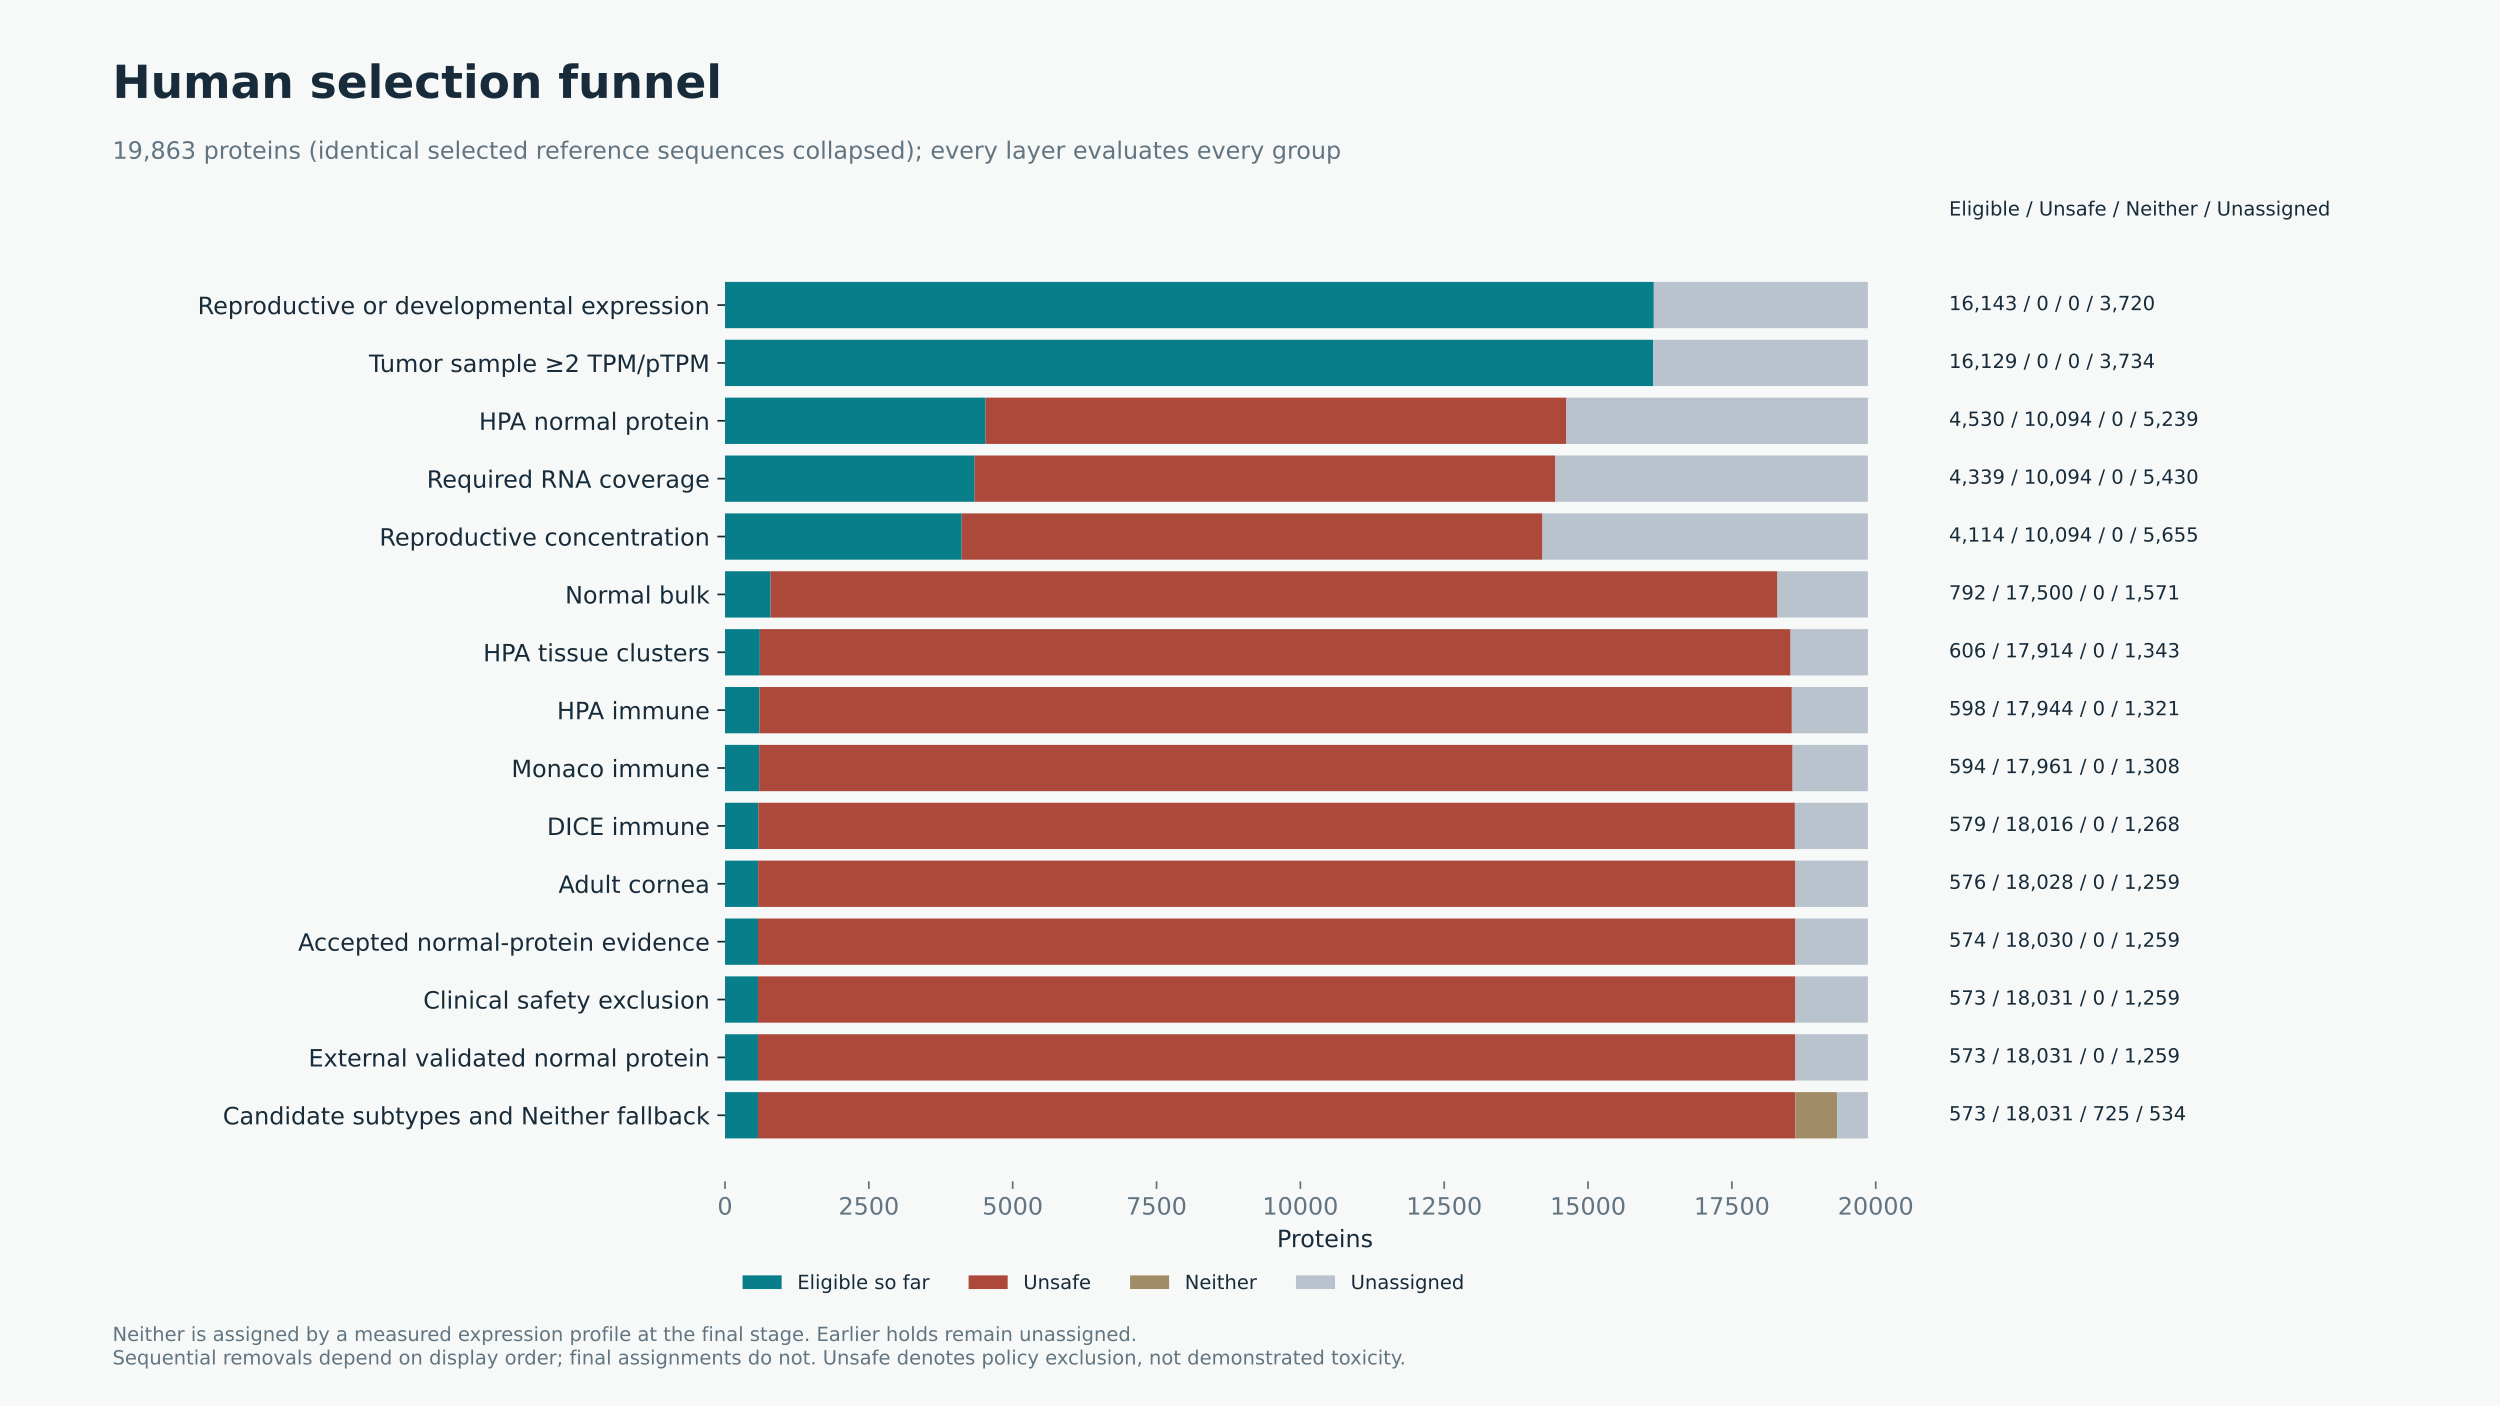
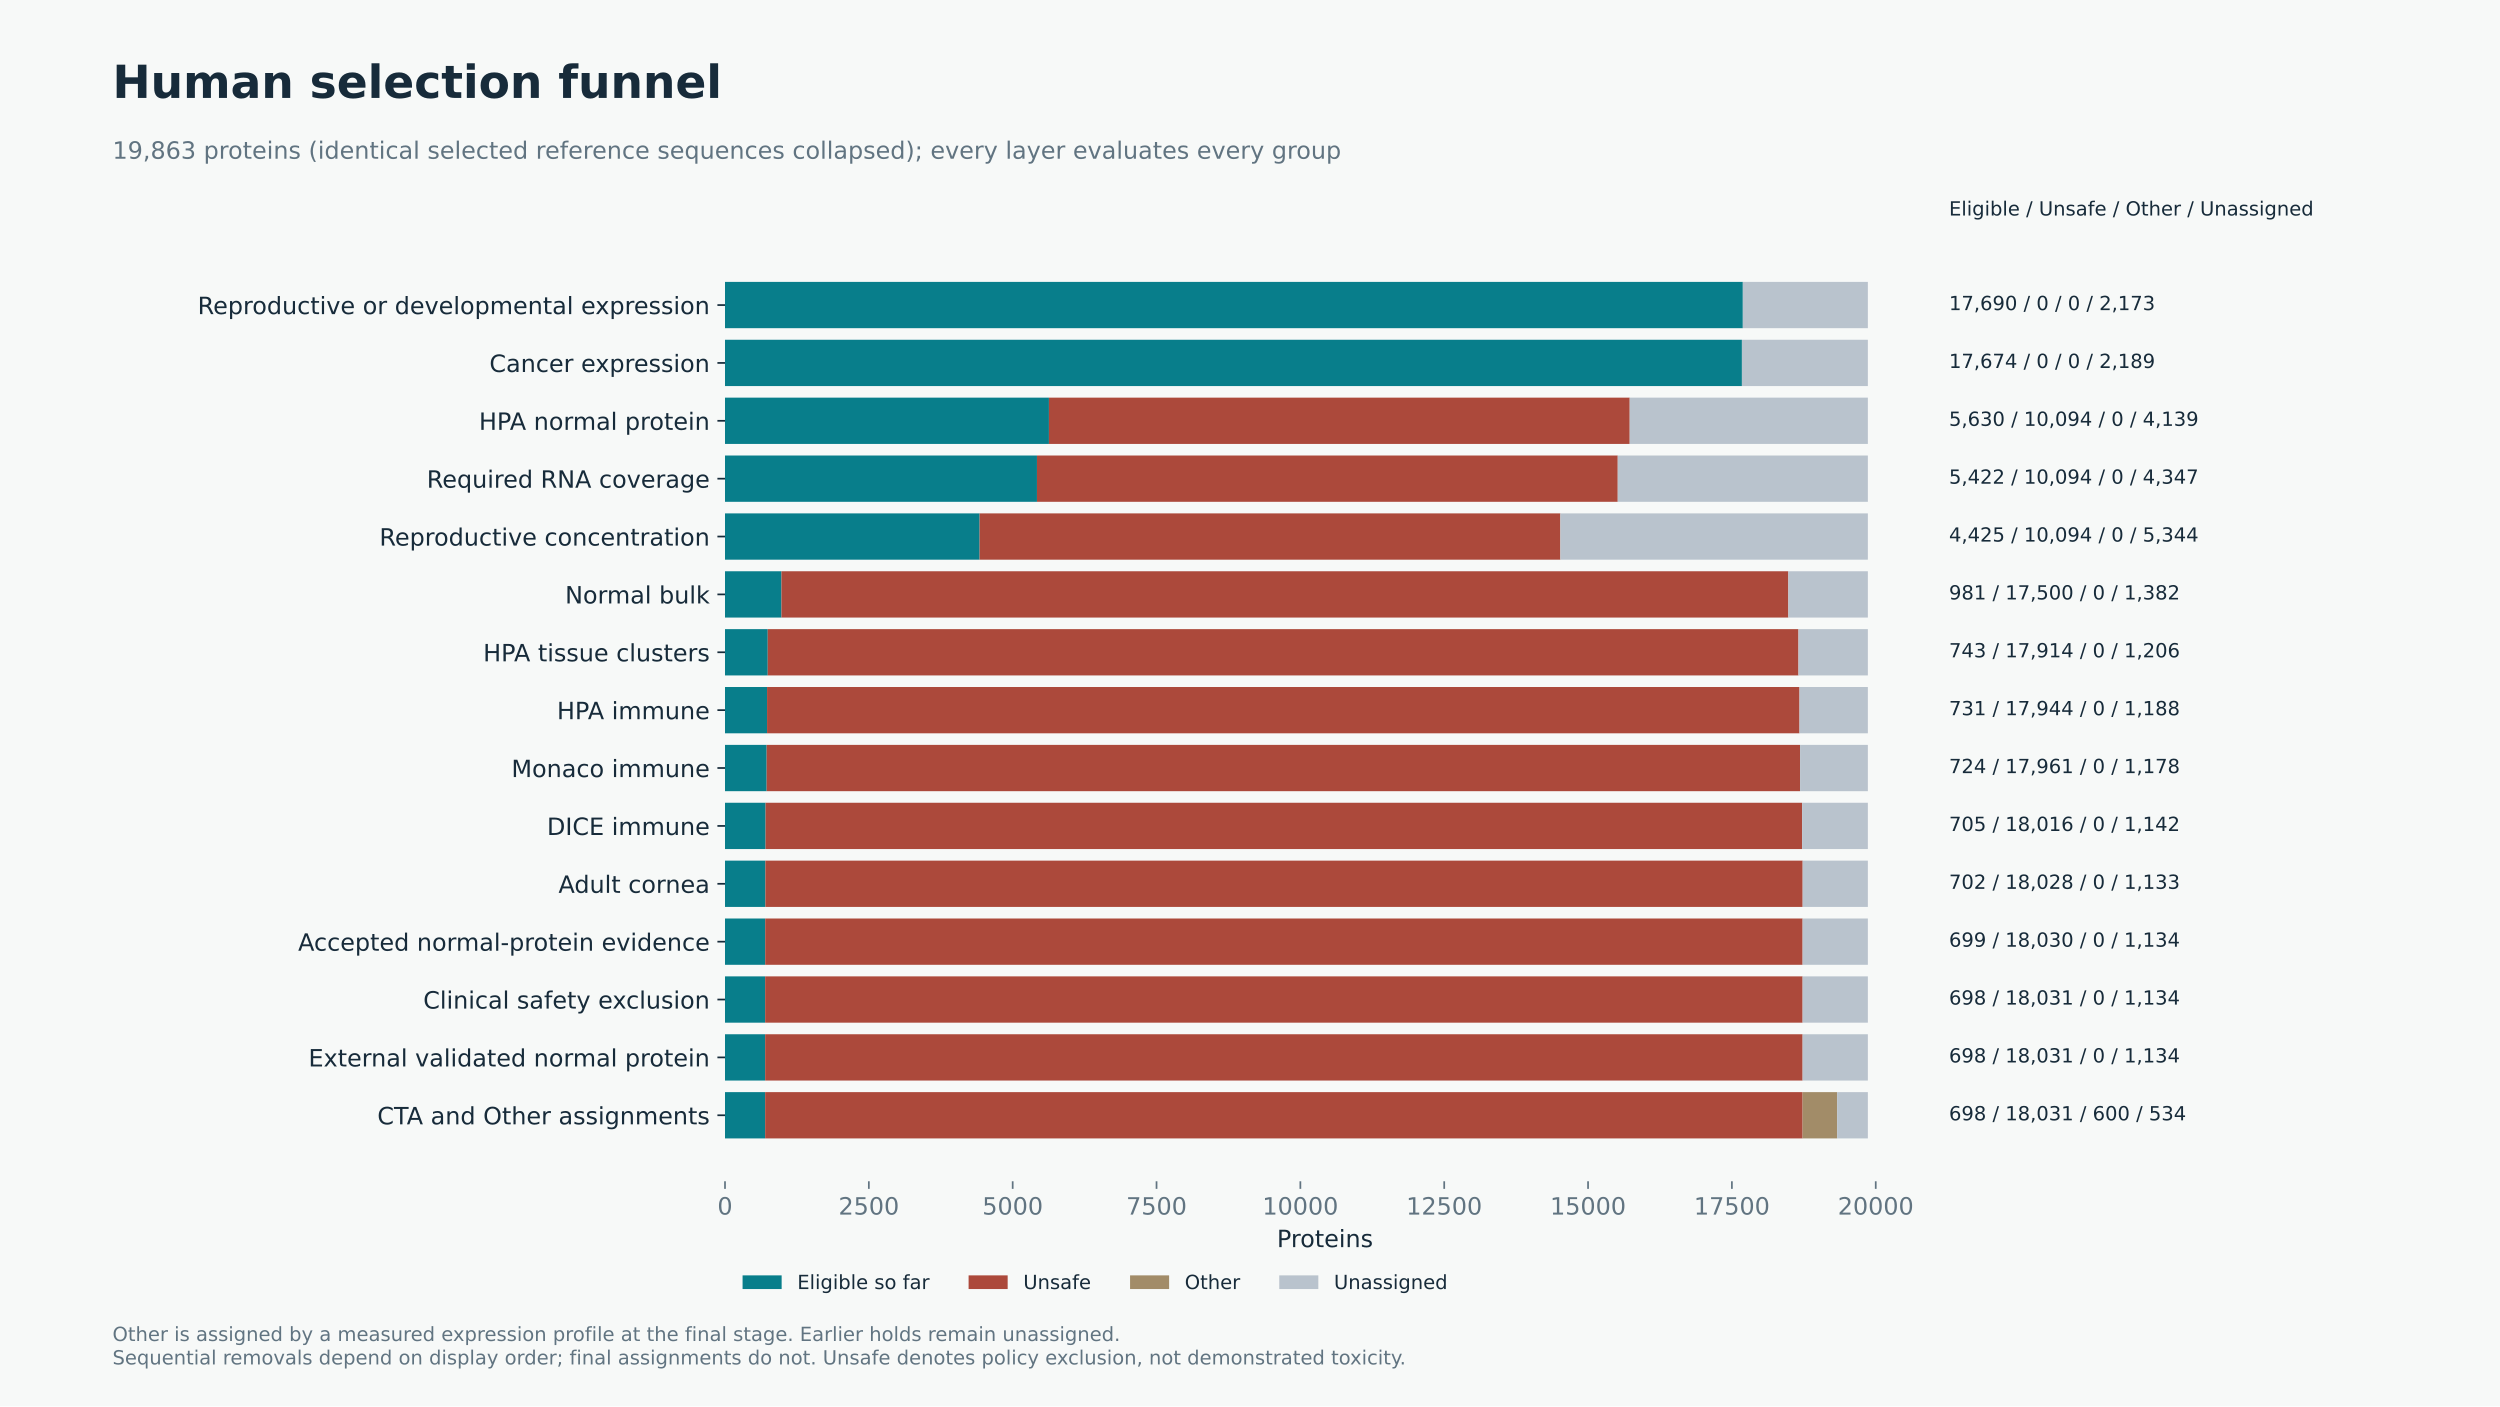
<svg xmlns="http://www.w3.org/2000/svg" xmlns:xlink="http://www.w3.org/1999/xlink" width="1152pt" height="648pt" viewBox="0 0 1152 648" version="1.1">
  <defs>
    <style type="text/css">*{stroke-linejoin: round; stroke-linecap: butt}</style>
  </defs>
  <g id="figure_1">
    <g id="patch_1">
      <path d="M 0 648  L 1152 648  L 1152 0  L 0 0  z " style="fill: #f7f9f8" />
    </g>
    <g id="axes_1">
      <g id="patch_2">
        <path d="M 334.08 544.32  L 887.04 544.32  L 887.04 110.16  L 334.08 110.16  z " style="fill: #f7f9f8" />
      </g>
      <g id="patch_3">
-         <path d="M 334.08 129.895  L 762.08 129.895  L 762.08 151.229  L 334.08 151.229  z " clip-path="url(#p78b7467daa)" style="fill: #087e8b" />
+         <path d="M 334.08 129.895  L 803.096 129.895  L 803.096 151.229  L 334.08 151.229  z " clip-path="url(#p78b7467daa)" style="fill: #087e8b" />
      </g>
      <g id="patch_4">
-         <path d="M 334.08 156.563  L 761.709 156.563  L 761.709 177.897  L 334.08 177.897  z " clip-path="url(#p78b7467daa)" style="fill: #087e8b" />
+         <path d="M 334.08 156.563  L 802.672 156.563  L 802.672 177.897  L 334.08 177.897  z " clip-path="url(#p78b7467daa)" style="fill: #087e8b" />
      </g>
      <g id="patch_5">
-         <path d="M 334.08 183.231  L 454.184 183.231  L 454.184 204.566  L 334.08 204.566  z " clip-path="url(#p78b7467daa)" style="fill: #087e8b" />
+         <path d="M 334.08 183.231  L 483.348 183.231  L 483.348 204.566  L 334.08 204.566  z " clip-path="url(#p78b7467daa)" style="fill: #087e8b" />
      </g>
      <g id="patch_6">
-         <path d="M 334.08 209.899  L 449.12 209.899  L 449.12 231.234  L 334.08 231.234  z " clip-path="url(#p78b7467daa)" style="fill: #087e8b" />
+         <path d="M 334.08 209.899  L 477.834 209.899  L 477.834 231.234  L 334.08 231.234  z " clip-path="url(#p78b7467daa)" style="fill: #087e8b" />
      </g>
      <g id="patch_7">
-         <path d="M 334.08 236.568  L 443.155 236.568  L 443.155 257.902  L 334.08 257.902  z " clip-path="url(#p78b7467daa)" style="fill: #087e8b" />
+         <path d="M 334.08 236.568  L 451.4 236.568  L 451.4 257.902  L 334.08 257.902  z " clip-path="url(#p78b7467daa)" style="fill: #087e8b" />
      </g>
      <g id="patch_8">
-         <path d="M 334.08 263.236  L 355.078 263.236  L 355.078 284.571  L 334.08 284.571  z " clip-path="url(#p78b7467daa)" style="fill: #087e8b" />
+         <path d="M 334.08 263.236  L 360.089 263.236  L 360.089 284.571  L 334.08 284.571  z " clip-path="url(#p78b7467daa)" style="fill: #087e8b" />
      </g>
      <g id="patch_9">
-         <path d="M 334.08 289.904  L 350.147 289.904  L 350.147 311.239  L 334.08 311.239  z " clip-path="url(#p78b7467daa)" style="fill: #087e8b" />
+         <path d="M 334.08 289.904  L 353.779 289.904  L 353.779 311.239  L 334.08 311.239  z " clip-path="url(#p78b7467daa)" style="fill: #087e8b" />
      </g>
      <g id="patch_10">
-         <path d="M 334.08 316.573  L 349.935 316.573  L 349.935 337.907  L 334.08 337.907  z " clip-path="url(#p78b7467daa)" style="fill: #087e8b" />
+         <path d="M 334.08 316.573  L 353.461 316.573  L 353.461 337.907  L 334.08 337.907  z " clip-path="url(#p78b7467daa)" style="fill: #087e8b" />
      </g>
      <g id="patch_11">
-         <path d="M 334.08 343.241  L 349.829 343.241  L 349.829 364.576  L 334.08 364.576  z " clip-path="url(#p78b7467daa)" style="fill: #087e8b" />
+         <path d="M 334.08 343.241  L 353.275 343.241  L 353.275 364.576  L 334.08 364.576  z " clip-path="url(#p78b7467daa)" style="fill: #087e8b" />
      </g>
      <g id="patch_12">
-         <path d="M 334.08 369.909  L 349.431 369.909  L 349.431 391.244  L 334.08 391.244  z " clip-path="url(#p78b7467daa)" style="fill: #087e8b" />
+         <path d="M 334.08 369.909  L 352.772 369.909  L 352.772 391.244  L 334.08 391.244  z " clip-path="url(#p78b7467daa)" style="fill: #087e8b" />
      </g>
      <g id="patch_13">
-         <path d="M 334.08 396.578  L 349.352 396.578  L 349.352 417.912  L 334.08 417.912  z " clip-path="url(#p78b7467daa)" style="fill: #087e8b" />
+         <path d="M 334.08 396.578  L 352.692 396.578  L 352.692 417.912  L 334.08 417.912  z " clip-path="url(#p78b7467daa)" style="fill: #087e8b" />
      </g>
      <g id="patch_14">
-         <path d="M 334.08 423.246  L 349.298 423.246  L 349.298 444.581  L 334.08 444.581  z " clip-path="url(#p78b7467daa)" style="fill: #087e8b" />
+         <path d="M 334.08 423.246  L 352.613 423.246  L 352.613 444.581  L 334.08 444.581  z " clip-path="url(#p78b7467daa)" style="fill: #087e8b" />
      </g>
      <g id="patch_15">
-         <path d="M 334.08 449.914  L 349.272 449.914  L 349.272 471.249  L 334.08 471.249  z " clip-path="url(#p78b7467daa)" style="fill: #087e8b" />
+         <path d="M 334.08 449.914  L 352.586 449.914  L 352.586 471.249  L 334.08 471.249  z " clip-path="url(#p78b7467daa)" style="fill: #087e8b" />
      </g>
      <g id="patch_16">
-         <path d="M 334.08 476.583  L 349.272 476.583  L 349.272 497.917  L 334.08 497.917  z " clip-path="url(#p78b7467daa)" style="fill: #087e8b" />
+         <path d="M 334.08 476.583  L 352.586 476.583  L 352.586 497.917  L 334.08 497.917  z " clip-path="url(#p78b7467daa)" style="fill: #087e8b" />
      </g>
      <g id="patch_17">
-         <path d="M 334.08 503.251  L 349.272 503.251  L 349.272 524.585  L 334.08 524.585  z " clip-path="url(#p78b7467daa)" style="fill: #087e8b" />
+         <path d="M 334.08 503.251  L 352.586 503.251  L 352.586 524.585  L 334.08 524.585  z " clip-path="url(#p78b7467daa)" style="fill: #087e8b" />
      </g>
      <g id="patch_18">
-         <path d="M 762.08 129.895  L 762.08 129.895  L 762.08 151.229  L 762.08 151.229  z " clip-path="url(#p78b7467daa)" style="fill: #ac493b" />
+         <path d="M 803.096 129.895  L 803.096 129.895  L 803.096 151.229  L 803.096 151.229  z " clip-path="url(#p78b7467daa)" style="fill: #ac493b" />
      </g>
      <g id="patch_19">
-         <path d="M 761.709 156.563  L 761.709 156.563  L 761.709 177.897  L 761.709 177.897  z " clip-path="url(#p78b7467daa)" style="fill: #ac493b" />
+         <path d="M 802.672 156.563  L 802.672 156.563  L 802.672 177.897  L 802.672 177.897  z " clip-path="url(#p78b7467daa)" style="fill: #ac493b" />
      </g>
      <g id="patch_20">
-         <path d="M 454.184 183.231  L 721.807 183.231  L 721.807 204.566  L 454.184 204.566  z " clip-path="url(#p78b7467daa)" style="fill: #ac493b" />
+         <path d="M 483.348 183.231  L 750.971 183.231  L 750.971 204.566  L 483.348 204.566  z " clip-path="url(#p78b7467daa)" style="fill: #ac493b" />
      </g>
      <g id="patch_21">
-         <path d="M 449.12 209.899  L 716.743 209.899  L 716.743 231.234  L 449.12 231.234  z " clip-path="url(#p78b7467daa)" style="fill: #ac493b" />
+         <path d="M 477.834 209.899  L 745.456 209.899  L 745.456 231.234  L 477.834 231.234  z " clip-path="url(#p78b7467daa)" style="fill: #ac493b" />
      </g>
      <g id="patch_22">
-         <path d="M 443.155 236.568  L 710.777 236.568  L 710.777 257.902  L 443.155 257.902  z " clip-path="url(#p78b7467daa)" style="fill: #ac493b" />
+         <path d="M 451.4 236.568  L 719.023 236.568  L 719.023 257.902  L 451.4 257.902  z " clip-path="url(#p78b7467daa)" style="fill: #ac493b" />
      </g>
      <g id="patch_23">
-         <path d="M 355.078 263.236  L 819.057 263.236  L 819.057 284.571  L 355.078 284.571  z " clip-path="url(#p78b7467daa)" style="fill: #ac493b" />
+         <path d="M 360.089 263.236  L 824.068 263.236  L 824.068 284.571  L 360.089 284.571  z " clip-path="url(#p78b7467daa)" style="fill: #ac493b" />
      </g>
      <g id="patch_24">
-         <path d="M 350.147 289.904  L 825.102 289.904  L 825.102 311.239  L 350.147 311.239  z " clip-path="url(#p78b7467daa)" style="fill: #ac493b" />
+         <path d="M 353.779 289.904  L 828.734 289.904  L 828.734 311.239  L 353.779 311.239  z " clip-path="url(#p78b7467daa)" style="fill: #ac493b" />
      </g>
      <g id="patch_25">
-         <path d="M 349.935 316.573  L 825.685 316.573  L 825.685 337.907  L 349.935 337.907  z " clip-path="url(#p78b7467daa)" style="fill: #ac493b" />
+         <path d="M 353.461 316.573  L 829.211 316.573  L 829.211 337.907  L 353.461 337.907  z " clip-path="url(#p78b7467daa)" style="fill: #ac493b" />
      </g>
      <g id="patch_26">
-         <path d="M 349.829 343.241  L 826.03 343.241  L 826.03 364.576  L 349.829 364.576  z " clip-path="url(#p78b7467daa)" style="fill: #ac493b" />
+         <path d="M 353.275 343.241  L 829.476 343.241  L 829.476 364.576  L 353.275 364.576  z " clip-path="url(#p78b7467daa)" style="fill: #ac493b" />
      </g>
      <g id="patch_27">
-         <path d="M 349.431 369.909  L 827.09 369.909  L 827.09 391.244  L 349.431 391.244  z " clip-path="url(#p78b7467daa)" style="fill: #ac493b" />
+         <path d="M 352.772 369.909  L 830.431 369.909  L 830.431 391.244  L 352.772 391.244  z " clip-path="url(#p78b7467daa)" style="fill: #ac493b" />
      </g>
      <g id="patch_28">
-         <path d="M 349.352 396.578  L 827.329 396.578  L 827.329 417.912  L 349.352 417.912  z " clip-path="url(#p78b7467daa)" style="fill: #ac493b" />
+         <path d="M 352.692 396.578  L 830.669 396.578  L 830.669 417.912  L 352.692 417.912  z " clip-path="url(#p78b7467daa)" style="fill: #ac493b" />
      </g>
      <g id="patch_29">
-         <path d="M 349.298 423.246  L 827.329 423.246  L 827.329 444.581  L 349.298 444.581  z " clip-path="url(#p78b7467daa)" style="fill: #ac493b" />
+         <path d="M 352.613 423.246  L 830.643 423.246  L 830.643 444.581  L 352.613 444.581  z " clip-path="url(#p78b7467daa)" style="fill: #ac493b" />
      </g>
      <g id="patch_30">
-         <path d="M 349.272 449.914  L 827.329 449.914  L 827.329 471.249  L 349.272 471.249  z " clip-path="url(#p78b7467daa)" style="fill: #ac493b" />
+         <path d="M 352.586 449.914  L 830.643 449.914  L 830.643 471.249  L 352.586 471.249  z " clip-path="url(#p78b7467daa)" style="fill: #ac493b" />
      </g>
      <g id="patch_31">
-         <path d="M 349.272 476.583  L 827.329 476.583  L 827.329 497.917  L 349.272 497.917  z " clip-path="url(#p78b7467daa)" style="fill: #ac493b" />
+         <path d="M 352.586 476.583  L 830.643 476.583  L 830.643 497.917  L 352.586 497.917  z " clip-path="url(#p78b7467daa)" style="fill: #ac493b" />
      </g>
      <g id="patch_32">
-         <path d="M 349.272 503.251  L 827.329 503.251  L 827.329 524.585  L 349.272 524.585  z " clip-path="url(#p78b7467daa)" style="fill: #ac493b" />
+         <path d="M 352.586 503.251  L 830.643 503.251  L 830.643 524.585  L 352.586 524.585  z " clip-path="url(#p78b7467daa)" style="fill: #ac493b" />
      </g>
      <g id="patch_33">
-         <path d="M 762.08 129.895  L 762.08 129.895  L 762.08 151.229  L 762.08 151.229  z " clip-path="url(#p78b7467daa)" style="fill: #a28c68" />
+         <path d="M 803.096 129.895  L 803.096 129.895  L 803.096 151.229  L 803.096 151.229  z " clip-path="url(#p78b7467daa)" style="fill: #a28c68" />
      </g>
      <g id="patch_34">
-         <path d="M 761.709 156.563  L 761.709 156.563  L 761.709 177.897  L 761.709 177.897  z " clip-path="url(#p78b7467daa)" style="fill: #a28c68" />
+         <path d="M 802.672 156.563  L 802.672 156.563  L 802.672 177.897  L 802.672 177.897  z " clip-path="url(#p78b7467daa)" style="fill: #a28c68" />
      </g>
      <g id="patch_35">
-         <path d="M 721.807 183.231  L 721.807 183.231  L 721.807 204.566  L 721.807 204.566  z " clip-path="url(#p78b7467daa)" style="fill: #a28c68" />
+         <path d="M 750.971 183.231  L 750.971 183.231  L 750.971 204.566  L 750.971 204.566  z " clip-path="url(#p78b7467daa)" style="fill: #a28c68" />
      </g>
      <g id="patch_36">
-         <path d="M 716.743 209.899  L 716.743 209.899  L 716.743 231.234  L 716.743 231.234  z " clip-path="url(#p78b7467daa)" style="fill: #a28c68" />
+         <path d="M 745.456 209.899  L 745.456 209.899  L 745.456 231.234  L 745.456 231.234  z " clip-path="url(#p78b7467daa)" style="fill: #a28c68" />
      </g>
      <g id="patch_37">
-         <path d="M 710.777 236.568  L 710.777 236.568  L 710.777 257.902  L 710.777 257.902  z " clip-path="url(#p78b7467daa)" style="fill: #a28c68" />
+         <path d="M 719.023 236.568  L 719.023 236.568  L 719.023 257.902  L 719.023 257.902  z " clip-path="url(#p78b7467daa)" style="fill: #a28c68" />
      </g>
      <g id="patch_38">
-         <path d="M 819.057 263.236  L 819.057 263.236  L 819.057 284.571  L 819.057 284.571  z " clip-path="url(#p78b7467daa)" style="fill: #a28c68" />
+         <path d="M 824.068 263.236  L 824.068 263.236  L 824.068 284.571  L 824.068 284.571  z " clip-path="url(#p78b7467daa)" style="fill: #a28c68" />
      </g>
      <g id="patch_39">
-         <path d="M 825.102 289.904  L 825.102 289.904  L 825.102 311.239  L 825.102 311.239  z " clip-path="url(#p78b7467daa)" style="fill: #a28c68" />
+         <path d="M 828.734 289.904  L 828.734 289.904  L 828.734 311.239  L 828.734 311.239  z " clip-path="url(#p78b7467daa)" style="fill: #a28c68" />
      </g>
      <g id="patch_40">
-         <path d="M 825.685 316.573  L 825.685 316.573  L 825.685 337.907  L 825.685 337.907  z " clip-path="url(#p78b7467daa)" style="fill: #a28c68" />
+         <path d="M 829.211 316.573  L 829.211 316.573  L 829.211 337.907  L 829.211 337.907  z " clip-path="url(#p78b7467daa)" style="fill: #a28c68" />
      </g>
      <g id="patch_41">
-         <path d="M 826.03 343.241  L 826.03 343.241  L 826.03 364.576  L 826.03 364.576  z " clip-path="url(#p78b7467daa)" style="fill: #a28c68" />
+         <path d="M 829.476 343.241  L 829.476 343.241  L 829.476 364.576  L 829.476 364.576  z " clip-path="url(#p78b7467daa)" style="fill: #a28c68" />
      </g>
      <g id="patch_42">
-         <path d="M 827.09 369.909  L 827.09 369.909  L 827.09 391.244  L 827.09 391.244  z " clip-path="url(#p78b7467daa)" style="fill: #a28c68" />
+         <path d="M 830.431 369.909  L 830.431 369.909  L 830.431 391.244  L 830.431 391.244  z " clip-path="url(#p78b7467daa)" style="fill: #a28c68" />
      </g>
      <g id="patch_43">
-         <path d="M 827.329 396.578  L 827.329 396.578  L 827.329 417.912  L 827.329 417.912  z " clip-path="url(#p78b7467daa)" style="fill: #a28c68" />
+         <path d="M 830.669 396.578  L 830.669 396.578  L 830.669 417.912  L 830.669 417.912  z " clip-path="url(#p78b7467daa)" style="fill: #a28c68" />
      </g>
      <g id="patch_44">
-         <path d="M 827.329 423.246  L 827.329 423.246  L 827.329 444.581  L 827.329 444.581  z " clip-path="url(#p78b7467daa)" style="fill: #a28c68" />
+         <path d="M 830.643 423.246  L 830.643 423.246  L 830.643 444.581  L 830.643 444.581  z " clip-path="url(#p78b7467daa)" style="fill: #a28c68" />
      </g>
      <g id="patch_45">
-         <path d="M 827.329 449.914  L 827.329 449.914  L 827.329 471.249  L 827.329 471.249  z " clip-path="url(#p78b7467daa)" style="fill: #a28c68" />
+         <path d="M 830.643 449.914  L 830.643 449.914  L 830.643 471.249  L 830.643 471.249  z " clip-path="url(#p78b7467daa)" style="fill: #a28c68" />
      </g>
      <g id="patch_46">
-         <path d="M 827.329 476.583  L 827.329 476.583  L 827.329 497.917  L 827.329 497.917  z " clip-path="url(#p78b7467daa)" style="fill: #a28c68" />
+         <path d="M 830.643 476.583  L 830.643 476.583  L 830.643 497.917  L 830.643 497.917  z " clip-path="url(#p78b7467daa)" style="fill: #a28c68" />
      </g>
      <g id="patch_47">
-         <path d="M 827.329 503.251  L 846.551 503.251  L 846.551 524.585  L 827.329 524.585  z " clip-path="url(#p78b7467daa)" style="fill: #a28c68" />
+         <path d="M 830.643 503.251  L 846.551 503.251  L 846.551 524.585  L 830.643 524.585  z " clip-path="url(#p78b7467daa)" style="fill: #a28c68" />
      </g>
      <g id="patch_48">
-         <path d="M 762.08 129.895  L 860.709 129.895  L 860.709 151.229  L 762.08 151.229  z " clip-path="url(#p78b7467daa)" style="fill: #b9c3cd" />
+         <path d="M 803.096 129.895  L 860.709 129.895  L 860.709 151.229  L 803.096 151.229  z " clip-path="url(#p78b7467daa)" style="fill: #b9c3cd" />
      </g>
      <g id="patch_49">
-         <path d="M 761.709 156.563  L 860.709 156.563  L 860.709 177.897  L 761.709 177.897  z " clip-path="url(#p78b7467daa)" style="fill: #b9c3cd" />
+         <path d="M 802.672 156.563  L 860.709 156.563  L 860.709 177.897  L 802.672 177.897  z " clip-path="url(#p78b7467daa)" style="fill: #b9c3cd" />
      </g>
      <g id="patch_50">
-         <path d="M 721.807 183.231  L 860.709 183.231  L 860.709 204.566  L 721.807 204.566  z " clip-path="url(#p78b7467daa)" style="fill: #b9c3cd" />
+         <path d="M 750.971 183.231  L 860.709 183.231  L 860.709 204.566  L 750.971 204.566  z " clip-path="url(#p78b7467daa)" style="fill: #b9c3cd" />
      </g>
      <g id="patch_51">
-         <path d="M 716.743 209.899  L 860.709 209.899  L 860.709 231.234  L 716.743 231.234  z " clip-path="url(#p78b7467daa)" style="fill: #b9c3cd" />
+         <path d="M 745.456 209.899  L 860.709 209.899  L 860.709 231.234  L 745.456 231.234  z " clip-path="url(#p78b7467daa)" style="fill: #b9c3cd" />
      </g>
      <g id="patch_52">
-         <path d="M 710.777 236.568  L 860.709 236.568  L 860.709 257.902  L 710.777 257.902  z " clip-path="url(#p78b7467daa)" style="fill: #b9c3cd" />
+         <path d="M 719.023 236.568  L 860.709 236.568  L 860.709 257.902  L 719.023 257.902  z " clip-path="url(#p78b7467daa)" style="fill: #b9c3cd" />
      </g>
      <g id="patch_53">
-         <path d="M 819.057 263.236  L 860.709 263.236  L 860.709 284.571  L 819.057 284.571  z " clip-path="url(#p78b7467daa)" style="fill: #b9c3cd" />
+         <path d="M 824.068 263.236  L 860.709 263.236  L 860.709 284.571  L 824.068 284.571  z " clip-path="url(#p78b7467daa)" style="fill: #b9c3cd" />
      </g>
      <g id="patch_54">
-         <path d="M 825.102 289.904  L 860.709 289.904  L 860.709 311.239  L 825.102 311.239  z " clip-path="url(#p78b7467daa)" style="fill: #b9c3cd" />
+         <path d="M 828.734 289.904  L 860.709 289.904  L 860.709 311.239  L 828.734 311.239  z " clip-path="url(#p78b7467daa)" style="fill: #b9c3cd" />
      </g>
      <g id="patch_55">
-         <path d="M 825.685 316.573  L 860.709 316.573  L 860.709 337.907  L 825.685 337.907  z " clip-path="url(#p78b7467daa)" style="fill: #b9c3cd" />
+         <path d="M 829.211 316.573  L 860.709 316.573  L 860.709 337.907  L 829.211 337.907  z " clip-path="url(#p78b7467daa)" style="fill: #b9c3cd" />
      </g>
      <g id="patch_56">
-         <path d="M 826.03 343.241  L 860.709 343.241  L 860.709 364.576  L 826.03 364.576  z " clip-path="url(#p78b7467daa)" style="fill: #b9c3cd" />
+         <path d="M 829.476 343.241  L 860.709 343.241  L 860.709 364.576  L 829.476 364.576  z " clip-path="url(#p78b7467daa)" style="fill: #b9c3cd" />
      </g>
      <g id="patch_57">
-         <path d="M 827.09 369.909  L 860.709 369.909  L 860.709 391.244  L 827.09 391.244  z " clip-path="url(#p78b7467daa)" style="fill: #b9c3cd" />
+         <path d="M 830.431 369.909  L 860.709 369.909  L 860.709 391.244  L 830.431 391.244  z " clip-path="url(#p78b7467daa)" style="fill: #b9c3cd" />
      </g>
      <g id="patch_58">
-         <path d="M 827.329 396.578  L 860.709 396.578  L 860.709 417.912  L 827.329 417.912  z " clip-path="url(#p78b7467daa)" style="fill: #b9c3cd" />
+         <path d="M 830.669 396.578  L 860.709 396.578  L 860.709 417.912  L 830.669 417.912  z " clip-path="url(#p78b7467daa)" style="fill: #b9c3cd" />
      </g>
      <g id="patch_59">
-         <path d="M 827.329 423.246  L 860.709 423.246  L 860.709 444.581  L 827.329 444.581  z " clip-path="url(#p78b7467daa)" style="fill: #b9c3cd" />
+         <path d="M 830.643 423.246  L 860.709 423.246  L 860.709 444.581  L 830.643 444.581  z " clip-path="url(#p78b7467daa)" style="fill: #b9c3cd" />
      </g>
      <g id="patch_60">
-         <path d="M 827.329 449.914  L 860.709 449.914  L 860.709 471.249  L 827.329 471.249  z " clip-path="url(#p78b7467daa)" style="fill: #b9c3cd" />
+         <path d="M 830.643 449.914  L 860.709 449.914  L 860.709 471.249  L 830.643 471.249  z " clip-path="url(#p78b7467daa)" style="fill: #b9c3cd" />
      </g>
      <g id="patch_61">
-         <path d="M 827.329 476.583  L 860.709 476.583  L 860.709 497.917  L 827.329 497.917  z " clip-path="url(#p78b7467daa)" style="fill: #b9c3cd" />
+         <path d="M 830.643 476.583  L 860.709 476.583  L 860.709 497.917  L 830.643 497.917  z " clip-path="url(#p78b7467daa)" style="fill: #b9c3cd" />
      </g>
      <g id="patch_62">
        <path d="M 846.551 503.251  L 860.709 503.251  L 860.709 524.585  L 846.551 524.585  z " clip-path="url(#p78b7467daa)" style="fill: #b9c3cd" />
      </g>
      <g id="matplotlib.axis_1">
        <g id="xtick_1">
          <g id="line2d_1">
            <defs>
              <path id="m81388877d2" d="M 0 0  L 0 3.5  " style="stroke: #617481; stroke-width: 0.8" />
            </defs>
            <g>
              <use xlink:href="#m81388877d2" x="334.08" y="544.32" style="fill: #617481; stroke: #617481; stroke-width: 0.8" />
            </g>
          </g>
          <g id="text_1">
            <text style="font-size: 11px; font-family: 'DejaVu Sans'; text-anchor: middle; fill: #617481" x="334.08" y="559.677" transform="rotate(-0 334.08 559.6774)">0</text>
          </g>
        </g>
        <g id="xtick_2">
          <g id="line2d_2">
            <g>
              <use xlink:href="#m81388877d2" x="400.363" y="544.32" style="fill: #617481; stroke: #617481; stroke-width: 0.8" />
            </g>
          </g>
          <g id="text_2">
            <text style="font-size: 11px; font-family: 'DejaVu Sans'; text-anchor: middle; fill: #617481" x="400.363" y="559.677" transform="rotate(-0 400.3626 559.6774)">2500</text>
          </g>
        </g>
        <g id="xtick_3">
          <g id="line2d_3">
            <g>
              <use xlink:href="#m81388877d2" x="466.645" y="544.32" style="fill: #617481; stroke: #617481; stroke-width: 0.8" />
            </g>
          </g>
          <g id="text_3">
            <text style="font-size: 11px; font-family: 'DejaVu Sans'; text-anchor: middle; fill: #617481" x="466.645" y="559.677" transform="rotate(-0 466.6452 559.6774)">5000</text>
          </g>
        </g>
        <g id="xtick_4">
          <g id="line2d_4">
            <g>
              <use xlink:href="#m81388877d2" x="532.928" y="544.32" style="fill: #617481; stroke: #617481; stroke-width: 0.8" />
            </g>
          </g>
          <g id="text_4">
            <text style="font-size: 11px; font-family: 'DejaVu Sans'; text-anchor: middle; fill: #617481" x="532.928" y="559.677" transform="rotate(-0 532.9278 559.6774)">7500</text>
          </g>
        </g>
        <g id="xtick_5">
          <g id="line2d_5">
            <g>
              <use xlink:href="#m81388877d2" x="599.21" y="544.32" style="fill: #617481; stroke: #617481; stroke-width: 0.8" />
            </g>
          </g>
          <g id="text_5">
            <text style="font-size: 11px; font-family: 'DejaVu Sans'; text-anchor: middle; fill: #617481" x="599.21" y="559.677" transform="rotate(-0 599.2104 559.6774)">10000</text>
          </g>
        </g>
        <g id="xtick_6">
          <g id="line2d_6">
            <g>
              <use xlink:href="#m81388877d2" x="665.493" y="544.32" style="fill: #617481; stroke: #617481; stroke-width: 0.8" />
            </g>
          </g>
          <g id="text_6">
            <text style="font-size: 11px; font-family: 'DejaVu Sans'; text-anchor: middle; fill: #617481" x="665.493" y="559.677" transform="rotate(-0 665.493 559.6774)">12500</text>
          </g>
        </g>
        <g id="xtick_7">
          <g id="line2d_7">
            <g>
              <use xlink:href="#m81388877d2" x="731.776" y="544.32" style="fill: #617481; stroke: #617481; stroke-width: 0.8" />
            </g>
          </g>
          <g id="text_7">
            <text style="font-size: 11px; font-family: 'DejaVu Sans'; text-anchor: middle; fill: #617481" x="731.776" y="559.677" transform="rotate(-0 731.7756 559.6774)">15000</text>
          </g>
        </g>
        <g id="xtick_8">
          <g id="line2d_8">
            <g>
              <use xlink:href="#m81388877d2" x="798.058" y="544.32" style="fill: #617481; stroke: #617481; stroke-width: 0.8" />
            </g>
          </g>
          <g id="text_8">
            <text style="font-size: 11px; font-family: 'DejaVu Sans'; text-anchor: middle; fill: #617481" x="798.058" y="559.677" transform="rotate(-0 798.0583 559.6774)">17500</text>
          </g>
        </g>
        <g id="xtick_9">
          <g id="line2d_9">
            <g>
              <use xlink:href="#m81388877d2" x="864.341" y="544.32" style="fill: #617481; stroke: #617481; stroke-width: 0.8" />
            </g>
          </g>
          <g id="text_9">
            <text style="font-size: 11px; font-family: 'DejaVu Sans'; text-anchor: middle; fill: #617481" x="864.341" y="559.677" transform="rotate(-0 864.3409 559.6774)">20000</text>
          </g>
        </g>
        <g id="text_10">
          <text style="font-size: 11px; font-family: 'DejaVu Sans'; text-anchor: middle; fill: #172b3a" x="610.56" y="574.678" transform="rotate(-0 610.56 574.6783)">Proteins</text>
        </g>
      </g>
      <g id="matplotlib.axis_2">
        <g id="ytick_1">
          <g id="line2d_10">
            <defs>
              <path id="m4f1054540c" d="M 0 0  L -3.5 0  " style="stroke: #172b3a; stroke-width: 0.8" />
            </defs>
            <g>
              <use xlink:href="#m4f1054540c" x="334.08" y="140.562" style="fill: #172b3a; stroke: #172b3a; stroke-width: 0.8" />
            </g>
          </g>
          <g id="text_11">
            <text style="font-size: 11px; font-family: 'DejaVu Sans'; text-anchor: end; fill: #172b3a" x="327.08" y="144.741" transform="rotate(-0 327.08 144.741)">Reproductive or developmental expression</text>
          </g>
        </g>
        <g id="ytick_2">
          <g id="line2d_11">
            <g>
              <use xlink:href="#m4f1054540c" x="334.08" y="167.23" style="fill: #172b3a; stroke: #172b3a; stroke-width: 0.8" />
            </g>
          </g>
          <g id="text_12">
-             <text style="font-size: 11px; font-family: 'DejaVu Sans'; text-anchor: end; fill: #172b3a" x="327.08" y="171.409" transform="rotate(-0 327.08 171.4093)">Tumor sample ≥2 TPM/pTPM</text>
+             <text style="font-size: 11px; font-family: 'DejaVu Sans'; text-anchor: end; fill: #172b3a" x="327.08" y="171.409" transform="rotate(-0 327.08 171.4093)">Cancer expression</text>
          </g>
        </g>
        <g id="ytick_3">
          <g id="line2d_12">
            <g>
              <use xlink:href="#m4f1054540c" x="334.08" y="193.898" style="fill: #172b3a; stroke: #172b3a; stroke-width: 0.8" />
            </g>
          </g>
          <g id="text_13">
            <text style="font-size: 11px; font-family: 'DejaVu Sans'; text-anchor: end; fill: #172b3a" x="327.08" y="198.078" transform="rotate(-0 327.08 198.0776)">HPA normal protein</text>
          </g>
        </g>
        <g id="ytick_4">
          <g id="line2d_13">
            <g>
              <use xlink:href="#m4f1054540c" x="334.08" y="220.567" style="fill: #172b3a; stroke: #172b3a; stroke-width: 0.8" />
            </g>
          </g>
          <g id="text_14">
            <text style="font-size: 11px; font-family: 'DejaVu Sans'; text-anchor: end; fill: #172b3a" x="327.08" y="224.746" transform="rotate(-0 327.08 224.7459)">Required RNA coverage</text>
          </g>
        </g>
        <g id="ytick_5">
          <g id="line2d_14">
            <g>
              <use xlink:href="#m4f1054540c" x="334.08" y="247.235" style="fill: #172b3a; stroke: #172b3a; stroke-width: 0.8" />
            </g>
          </g>
          <g id="text_15">
            <text style="font-size: 11px; font-family: 'DejaVu Sans'; text-anchor: end; fill: #172b3a" x="327.08" y="251.414" transform="rotate(-0 327.08 251.4142)">Reproductive concentration</text>
          </g>
        </g>
        <g id="ytick_6">
          <g id="line2d_15">
            <g>
              <use xlink:href="#m4f1054540c" x="334.08" y="273.903" style="fill: #172b3a; stroke: #172b3a; stroke-width: 0.8" />
            </g>
          </g>
          <g id="text_16">
            <text style="font-size: 11px; font-family: 'DejaVu Sans'; text-anchor: end; fill: #172b3a" x="327.08" y="278.083" transform="rotate(-0 327.08 278.0825)">Normal bulk</text>
          </g>
        </g>
        <g id="ytick_7">
          <g id="line2d_16">
            <g>
              <use xlink:href="#m4f1054540c" x="334.08" y="300.572" style="fill: #172b3a; stroke: #172b3a; stroke-width: 0.8" />
            </g>
          </g>
          <g id="text_17">
            <text style="font-size: 11px; font-family: 'DejaVu Sans'; text-anchor: end; fill: #172b3a" x="327.08" y="304.751" transform="rotate(-0 327.08 304.7508)">HPA tissue clusters</text>
          </g>
        </g>
        <g id="ytick_8">
          <g id="line2d_17">
            <g>
              <use xlink:href="#m4f1054540c" x="334.08" y="327.24" style="fill: #172b3a; stroke: #172b3a; stroke-width: 0.8" />
            </g>
          </g>
          <g id="text_18">
            <text style="font-size: 11px; font-family: 'DejaVu Sans'; text-anchor: end; fill: #172b3a" x="327.08" y="331.419" transform="rotate(-0 327.08 331.4191)">HPA immune</text>
          </g>
        </g>
        <g id="ytick_9">
          <g id="line2d_18">
            <g>
              <use xlink:href="#m4f1054540c" x="334.08" y="353.908" style="fill: #172b3a; stroke: #172b3a; stroke-width: 0.8" />
            </g>
          </g>
          <g id="text_19">
            <text style="font-size: 11px; font-family: 'DejaVu Sans'; text-anchor: end; fill: #172b3a" x="327.08" y="358.087" transform="rotate(-0 327.08 358.0874)">Monaco immune</text>
          </g>
        </g>
        <g id="ytick_10">
          <g id="line2d_19">
            <g>
              <use xlink:href="#m4f1054540c" x="334.08" y="380.577" style="fill: #172b3a; stroke: #172b3a; stroke-width: 0.8" />
            </g>
          </g>
          <g id="text_20">
            <text style="font-size: 11px; font-family: 'DejaVu Sans'; text-anchor: end; fill: #172b3a" x="327.08" y="384.756" transform="rotate(-0 327.08 384.7557)">DICE immune</text>
          </g>
        </g>
        <g id="ytick_11">
          <g id="line2d_20">
            <g>
              <use xlink:href="#m4f1054540c" x="334.08" y="407.245" style="fill: #172b3a; stroke: #172b3a; stroke-width: 0.8" />
            </g>
          </g>
          <g id="text_21">
            <text style="font-size: 11px; font-family: 'DejaVu Sans'; text-anchor: end; fill: #172b3a" x="327.08" y="411.424" transform="rotate(-0 327.08 411.4241)">Adult cornea</text>
          </g>
        </g>
        <g id="ytick_12">
          <g id="line2d_21">
            <g>
              <use xlink:href="#m4f1054540c" x="334.08" y="433.913" style="fill: #172b3a; stroke: #172b3a; stroke-width: 0.8" />
            </g>
          </g>
          <g id="text_22">
            <text style="font-size: 11px; font-family: 'DejaVu Sans'; text-anchor: end; fill: #172b3a" x="327.08" y="438.092" transform="rotate(-0 327.08 438.0924)">Accepted normal-protein evidence</text>
          </g>
        </g>
        <g id="ytick_13">
          <g id="line2d_22">
            <g>
              <use xlink:href="#m4f1054540c" x="334.08" y="460.582" style="fill: #172b3a; stroke: #172b3a; stroke-width: 0.8" />
            </g>
          </g>
          <g id="text_23">
            <text style="font-size: 11px; font-family: 'DejaVu Sans'; text-anchor: end; fill: #172b3a" x="327.08" y="464.761" transform="rotate(-0 327.08 464.7607)">Clinical safety exclusion</text>
          </g>
        </g>
        <g id="ytick_14">
          <g id="line2d_23">
            <g>
              <use xlink:href="#m4f1054540c" x="334.08" y="487.25" style="fill: #172b3a; stroke: #172b3a; stroke-width: 0.8" />
            </g>
          </g>
          <g id="text_24">
            <text style="font-size: 11px; font-family: 'DejaVu Sans'; text-anchor: end; fill: #172b3a" x="327.08" y="491.429" transform="rotate(-0 327.08 491.429)">External validated normal protein</text>
          </g>
        </g>
        <g id="ytick_15">
          <g id="line2d_24">
            <g>
              <use xlink:href="#m4f1054540c" x="334.08" y="513.918" style="fill: #172b3a; stroke: #172b3a; stroke-width: 0.8" />
            </g>
          </g>
          <g id="text_25">
-             <text style="font-size: 11px; font-family: 'DejaVu Sans'; text-anchor: end; fill: #172b3a" x="327.08" y="518.097" transform="rotate(-0 327.08 518.0973)">Candidate subtypes and Neither fallback</text>
+             <text style="font-size: 11px; font-family: 'DejaVu Sans'; text-anchor: end; fill: #172b3a" x="327.08" y="518.097" transform="rotate(-0 327.08 518.0973)">CTA and Other assignments</text>
          </g>
        </g>
      </g>
      <g id="text_26">
-         <text style="font-size: 9px; font-family: 'DejaVu Sans'; text-anchor: start; fill: #172b3a" x="898.099" y="99.306" transform="rotate(-0 898.0992 99.306)">Eligible / Unsafe / Neither / Unassigned</text>
+         <text style="font-size: 9px; font-family: 'DejaVu Sans'; text-anchor: start; fill: #172b3a" x="898.099" y="99.306" transform="rotate(-0 898.0992 99.306)">Eligible / Unsafe / Other / Unassigned</text>
      </g>
      <g id="text_27">
-         <text style="font-size: 9px; font-family: 'DejaVu Sans'; text-anchor: start; fill: #172b3a" x="898.099" y="142.9" transform="rotate(-0 898.0992 142.8998)">16,143 / 0 / 0 / 3,720</text>
+         <text style="font-size: 9px; font-family: 'DejaVu Sans'; text-anchor: start; fill: #172b3a" x="898.099" y="142.9" transform="rotate(-0 898.0992 142.8998)">17,690 / 0 / 0 / 2,173</text>
      </g>
      <g id="text_28">
-         <text style="font-size: 9px; font-family: 'DejaVu Sans'; text-anchor: start; fill: #172b3a" x="898.099" y="169.568" transform="rotate(-0 898.0992 169.5681)">16,129 / 0 / 0 / 3,734</text>
+         <text style="font-size: 9px; font-family: 'DejaVu Sans'; text-anchor: start; fill: #172b3a" x="898.099" y="169.568" transform="rotate(-0 898.0992 169.5681)">17,674 / 0 / 0 / 2,189</text>
      </g>
      <g id="text_29">
-         <text style="font-size: 9px; font-family: 'DejaVu Sans'; text-anchor: start; fill: #172b3a" x="898.099" y="196.236" transform="rotate(-0 898.0992 196.2364)">4,530 / 10,094 / 0 / 5,239</text>
+         <text style="font-size: 9px; font-family: 'DejaVu Sans'; text-anchor: start; fill: #172b3a" x="898.099" y="196.236" transform="rotate(-0 898.0992 196.2364)">5,630 / 10,094 / 0 / 4,139</text>
      </g>
      <g id="text_30">
-         <text style="font-size: 9px; font-family: 'DejaVu Sans'; text-anchor: start; fill: #172b3a" x="898.099" y="222.905" transform="rotate(-0 898.0992 222.9047)">4,339 / 10,094 / 0 / 5,430</text>
+         <text style="font-size: 9px; font-family: 'DejaVu Sans'; text-anchor: start; fill: #172b3a" x="898.099" y="222.905" transform="rotate(-0 898.0992 222.9047)">5,422 / 10,094 / 0 / 4,347</text>
      </g>
      <g id="text_31">
-         <text style="font-size: 9px; font-family: 'DejaVu Sans'; text-anchor: start; fill: #172b3a" x="898.099" y="249.573" transform="rotate(-0 898.0992 249.573)">4,114 / 10,094 / 0 / 5,655</text>
+         <text style="font-size: 9px; font-family: 'DejaVu Sans'; text-anchor: start; fill: #172b3a" x="898.099" y="249.573" transform="rotate(-0 898.0992 249.573)">4,425 / 10,094 / 0 / 5,344</text>
      </g>
      <g id="text_32">
-         <text style="font-size: 9px; font-family: 'DejaVu Sans'; text-anchor: start; fill: #172b3a" x="898.099" y="276.241" transform="rotate(-0 898.0992 276.2413)">792 / 17,500 / 0 / 1,571</text>
+         <text style="font-size: 9px; font-family: 'DejaVu Sans'; text-anchor: start; fill: #172b3a" x="898.099" y="276.241" transform="rotate(-0 898.0992 276.2413)">981 / 17,500 / 0 / 1,382</text>
      </g>
      <g id="text_33">
-         <text style="font-size: 9px; font-family: 'DejaVu Sans'; text-anchor: start; fill: #172b3a" x="898.099" y="302.91" transform="rotate(-0 898.0992 302.9096)">606 / 17,914 / 0 / 1,343</text>
+         <text style="font-size: 9px; font-family: 'DejaVu Sans'; text-anchor: start; fill: #172b3a" x="898.099" y="302.91" transform="rotate(-0 898.0992 302.9096)">743 / 17,914 / 0 / 1,206</text>
      </g>
      <g id="text_34">
-         <text style="font-size: 9px; font-family: 'DejaVu Sans'; text-anchor: start; fill: #172b3a" x="898.099" y="329.578" transform="rotate(-0 898.0992 329.5779)">598 / 17,944 / 0 / 1,321</text>
+         <text style="font-size: 9px; font-family: 'DejaVu Sans'; text-anchor: start; fill: #172b3a" x="898.099" y="329.578" transform="rotate(-0 898.0992 329.5779)">731 / 17,944 / 0 / 1,188</text>
      </g>
      <g id="text_35">
-         <text style="font-size: 9px; font-family: 'DejaVu Sans'; text-anchor: start; fill: #172b3a" x="898.099" y="356.246" transform="rotate(-0 898.0992 356.2462)">594 / 17,961 / 0 / 1,308</text>
+         <text style="font-size: 9px; font-family: 'DejaVu Sans'; text-anchor: start; fill: #172b3a" x="898.099" y="356.246" transform="rotate(-0 898.0992 356.2462)">724 / 17,961 / 0 / 1,178</text>
      </g>
      <g id="text_36">
-         <text style="font-size: 9px; font-family: 'DejaVu Sans'; text-anchor: start; fill: #172b3a" x="898.099" y="382.914" transform="rotate(-0 898.0992 382.9145)">579 / 18,016 / 0 / 1,268</text>
+         <text style="font-size: 9px; font-family: 'DejaVu Sans'; text-anchor: start; fill: #172b3a" x="898.099" y="382.914" transform="rotate(-0 898.0992 382.9145)">705 / 18,016 / 0 / 1,142</text>
      </g>
      <g id="text_37">
-         <text style="font-size: 9px; font-family: 'DejaVu Sans'; text-anchor: start; fill: #172b3a" x="898.099" y="409.583" transform="rotate(-0 898.0992 409.5828)">576 / 18,028 / 0 / 1,259</text>
+         <text style="font-size: 9px; font-family: 'DejaVu Sans'; text-anchor: start; fill: #172b3a" x="898.099" y="409.583" transform="rotate(-0 898.0992 409.5828)">702 / 18,028 / 0 / 1,133</text>
      </g>
      <g id="text_38">
-         <text style="font-size: 9px; font-family: 'DejaVu Sans'; text-anchor: start; fill: #172b3a" x="898.099" y="436.251" transform="rotate(-0 898.0992 436.2511)">574 / 18,030 / 0 / 1,259</text>
+         <text style="font-size: 9px; font-family: 'DejaVu Sans'; text-anchor: start; fill: #172b3a" x="898.099" y="436.251" transform="rotate(-0 898.0992 436.2511)">699 / 18,030 / 0 / 1,134</text>
      </g>
      <g id="text_39">
-         <text style="font-size: 9px; font-family: 'DejaVu Sans'; text-anchor: start; fill: #172b3a" x="898.099" y="462.919" transform="rotate(-0 898.0992 462.9194)">573 / 18,031 / 0 / 1,259</text>
+         <text style="font-size: 9px; font-family: 'DejaVu Sans'; text-anchor: start; fill: #172b3a" x="898.099" y="462.919" transform="rotate(-0 898.0992 462.9194)">698 / 18,031 / 0 / 1,134</text>
      </g>
      <g id="text_40">
-         <text style="font-size: 9px; font-family: 'DejaVu Sans'; text-anchor: start; fill: #172b3a" x="898.099" y="489.588" transform="rotate(-0 898.0992 489.5877)">573 / 18,031 / 0 / 1,259</text>
+         <text style="font-size: 9px; font-family: 'DejaVu Sans'; text-anchor: start; fill: #172b3a" x="898.099" y="489.588" transform="rotate(-0 898.0992 489.5877)">698 / 18,031 / 0 / 1,134</text>
      </g>
      <g id="text_41">
-         <text style="font-size: 9px; font-family: 'DejaVu Sans'; text-anchor: start; fill: #172b3a" x="898.099" y="516.256" transform="rotate(-0 898.0992 516.256)">573 / 18,031 / 725 / 534</text>
+         <text style="font-size: 9px; font-family: 'DejaVu Sans'; text-anchor: start; fill: #172b3a" x="898.099" y="516.256" transform="rotate(-0 898.0992 516.256)">698 / 18,031 / 600 / 534</text>
      </g>
      <g id="legend_1">
        <g id="patch_63">
          <path d="M 342.18 593.991  L 360.18 593.991  L 360.18 587.691  L 342.18 587.691  z " style="fill: #087e8b" />
        </g>
        <g id="text_42">
          <text style="font-size: 9px; font-family: 'DejaVu Sans'; text-anchor: start; fill: #172b3a" x="367.38" y="593.991" transform="rotate(-0 367.38 593.9914)">Eligible so far</text>
        </g>
        <g id="patch_64">
          <path d="M 446.332 593.991  L 464.332 593.991  L 464.332 587.691  L 446.332 587.691  z " style="fill: #ac493b" />
        </g>
        <g id="text_43">
          <text style="font-size: 9px; font-family: 'DejaVu Sans'; text-anchor: start; fill: #172b3a" x="471.533" y="593.991" transform="rotate(-0 471.5325 593.9914)">Unsafe</text>
        </g>
        <g id="patch_65">
          <path d="M 520.733 593.991  L 538.733 593.991  L 538.733 587.691  L 520.733 587.691  z " style="fill: #a28c68" />
        </g>
        <g id="text_44">
-           <text style="font-size: 9px; font-family: 'DejaVu Sans'; text-anchor: start; fill: #172b3a" x="545.933" y="593.991" transform="rotate(-0 545.933 593.9914)">Neither</text>
+           <text style="font-size: 9px; font-family: 'DejaVu Sans'; text-anchor: start; fill: #172b3a" x="545.933" y="593.991" transform="rotate(-0 545.933 593.9914)">Other</text>
        </g>
        <g id="patch_66">
-           <path d="M 597.174 593.991  L 615.174 593.991  L 615.174 587.691  L 597.174 587.691  z " style="fill: #b9c3cd" />
+           <path d="M 589.487 593.991  L 607.487 593.991  L 607.487 587.691  L 589.487 587.691  z " style="fill: #b9c3cd" />
        </g>
        <g id="text_45">
-           <text style="font-size: 9px; font-family: 'DejaVu Sans'; text-anchor: start; fill: #172b3a" x="622.374" y="593.991" transform="rotate(-0 622.3739 593.9914)">Unassigned</text>
+           <text style="font-size: 9px; font-family: 'DejaVu Sans'; text-anchor: start; fill: #172b3a" x="614.687" y="593.991" transform="rotate(-0 614.6873 593.9914)">Unassigned</text>
        </g>
      </g>
    </g>
    <g id="text_46">
      <text style="font-weight: 700; font-size: 21px; font-family: 'DejaVu Sans'; text-anchor: start; fill: #172b3a" x="51.84" y="45.117" transform="rotate(-0 51.84 45.11672)">Human selection funnel</text>
    </g>
    <g id="text_47">
      <text style="font-size: 11px; font-family: 'DejaVu Sans'; text-anchor: start; fill: #617481" x="51.84" y="73.158" transform="rotate(-0 51.84 73.15828)">19,863 proteins (identical selected reference sequences collapsed); every layer evaluates every group</text>
    </g>
    <g id="text_48">
-       <text style="font-size: 9px; font-family: 'DejaVu Sans'; fill: #617481" transform="translate(51.84 617.9346)">Neither is assigned by a measured expression profile at the final stage. Earlier holds remain unassigned.</text>
+       <text style="font-size: 9px; font-family: 'DejaVu Sans'; fill: #617481" transform="translate(51.84 617.9346)">Other is assigned by a measured expression profile at the final stage. Earlier holds remain unassigned.</text>
      <text style="font-size: 9px; font-family: 'DejaVu Sans'; fill: #617481" transform="translate(51.84 628.737)">Sequential removals depend on display order; final assignments do not. Unsafe denotes policy exclusion, not demonstrated toxicity.</text>
    </g>
  </g>
  <defs>
    <clipPath id="p78b7467daa">
      <rect x="334.08" y="110.16" width="552.96" height="434.16" />
    </clipPath>
  </defs>
</svg>
